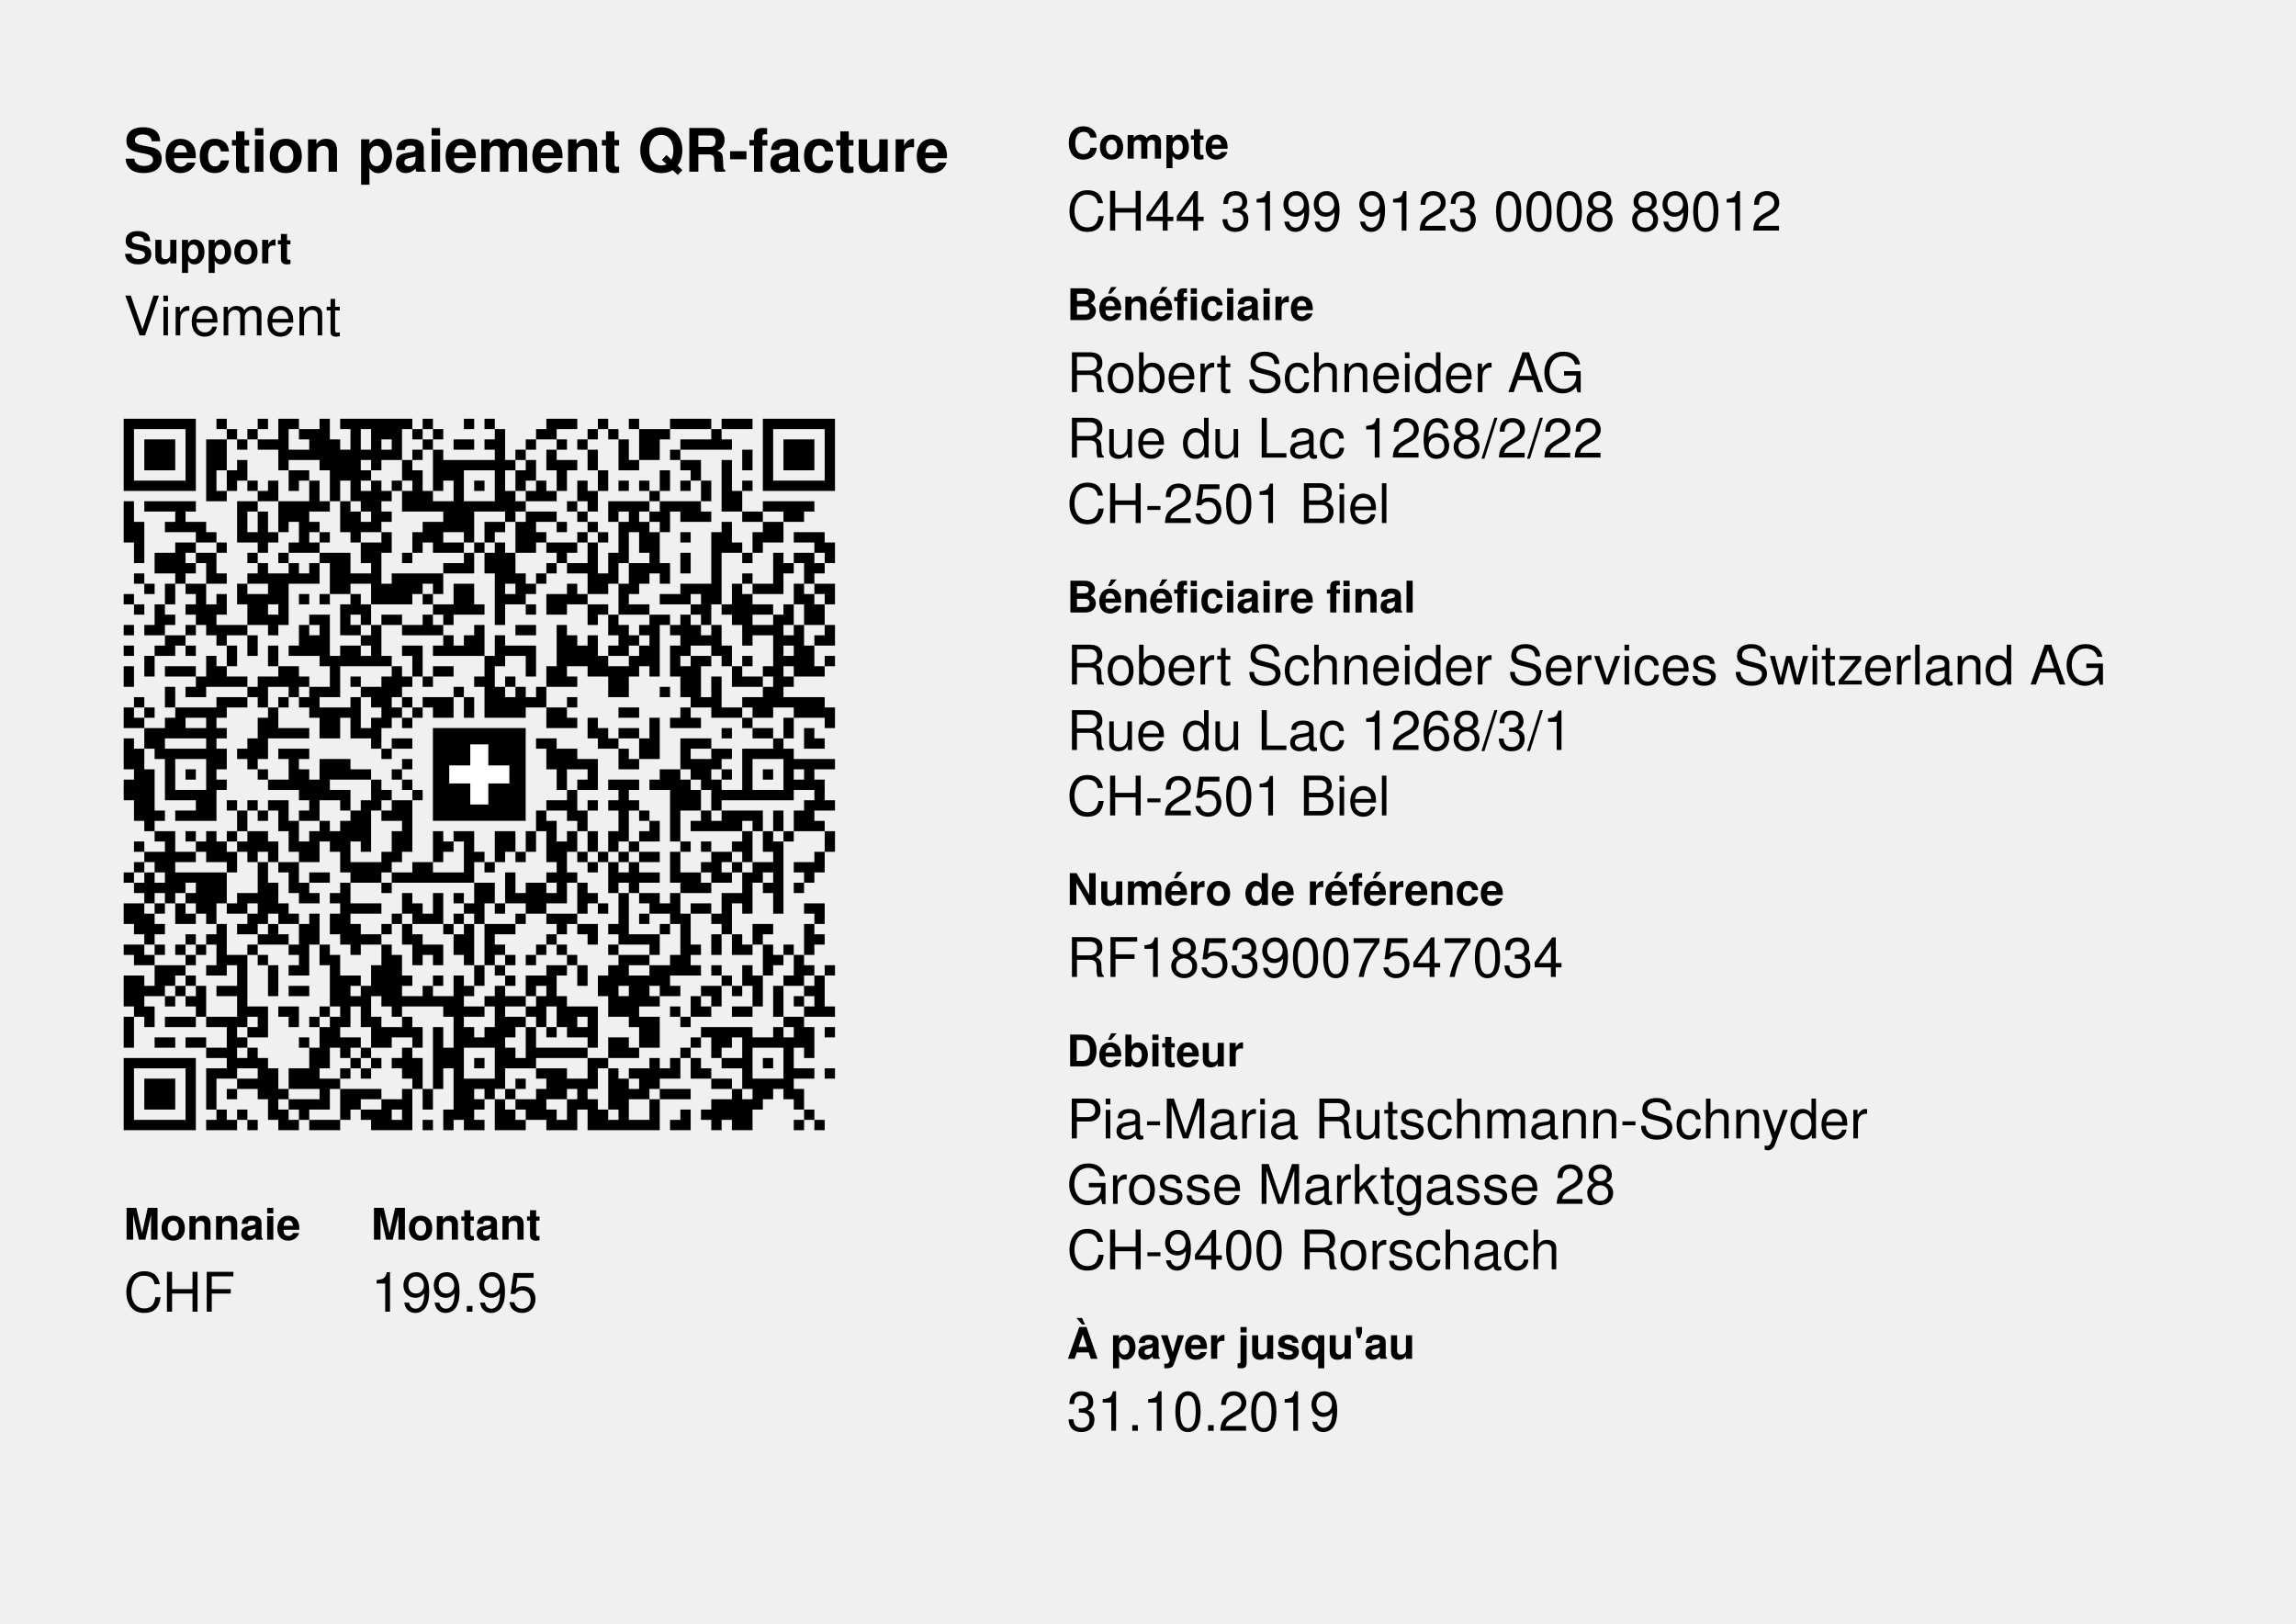
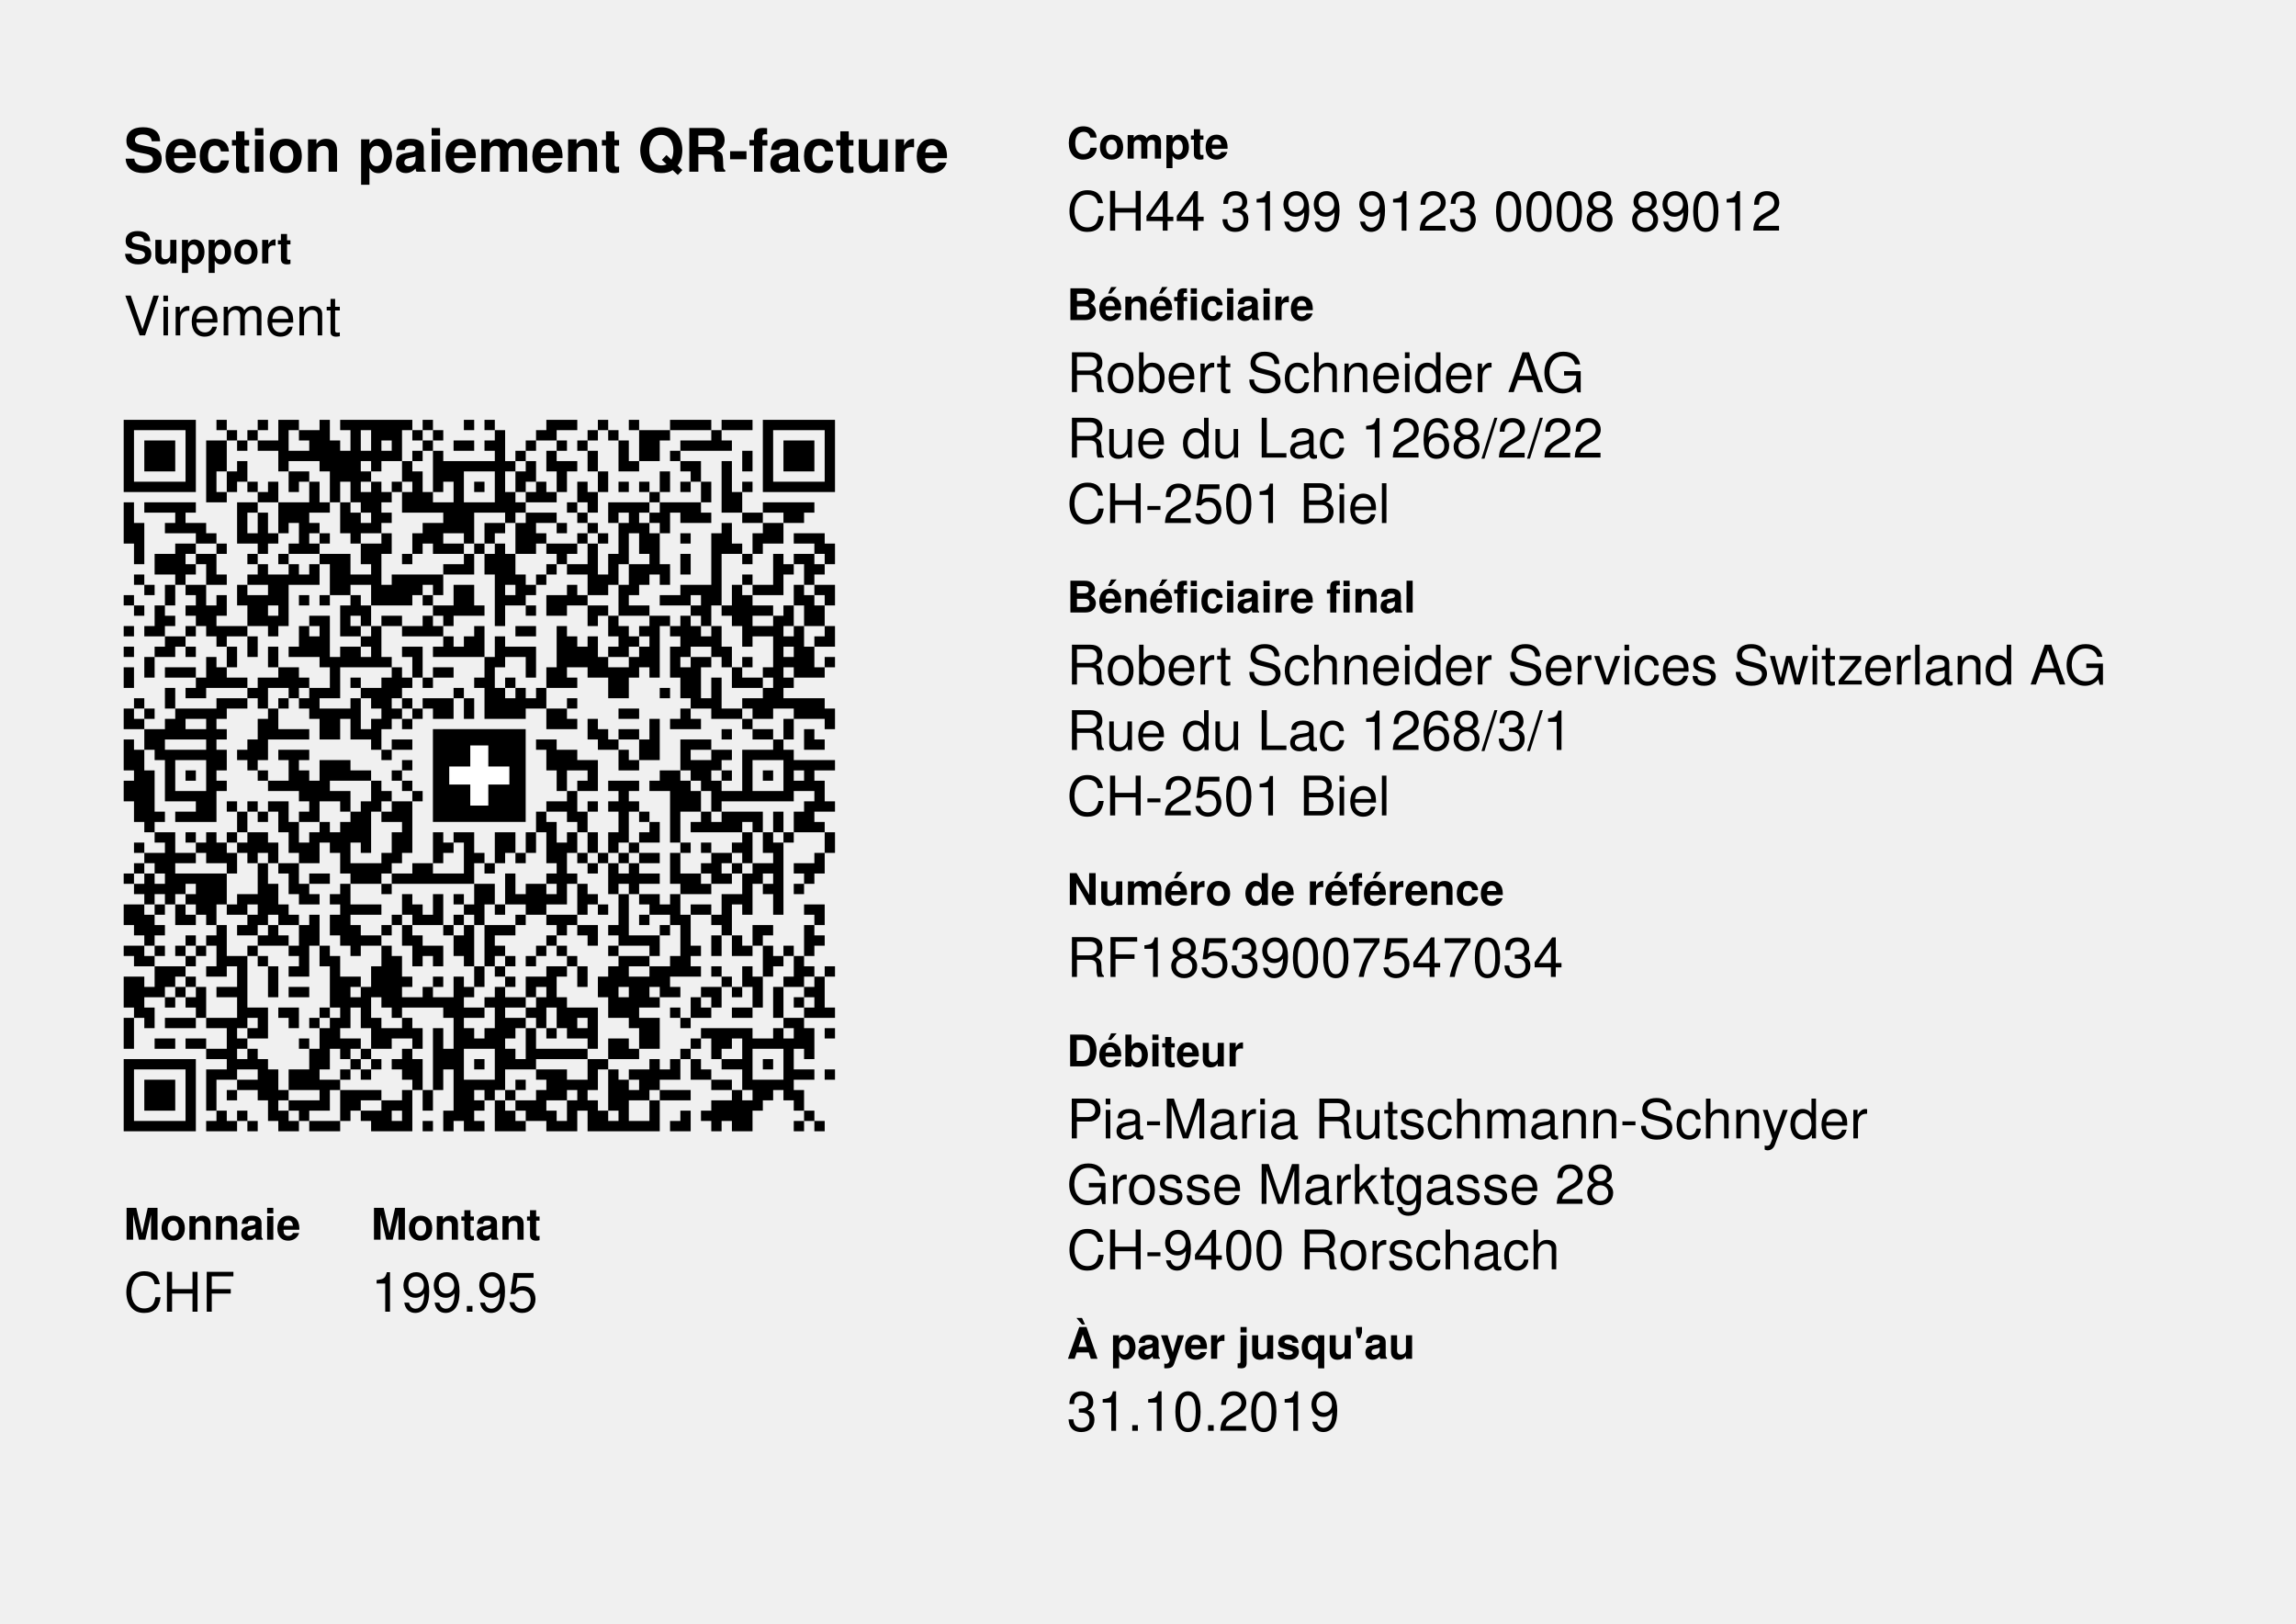
<svg xmlns="http://www.w3.org/2000/svg" width="148.5mm" height="105mm" version="1.1" viewBox="0 0 420.945 297.638">
  <g font-family="Helvetica,Arial">
    <g transform="translate(22.677 22.677)">
      <text x="0" y="8.8" font-size="11" font-weight="bold">Section paiement QR-facture</text>
      <text x="0" y="25.6" font-size="8" font-weight="bold">Support</text>
      <text x="0" y="38.8" font-size="10">Virement</text>
    </g>
-     <g transform="translate(22.677 76.762) scale(1.89)">
+     <g transform="translate(22.677 76.962) scale(1.89)">
      <path d="M0,0h7v1h-7zm9,0h1v1h-1zm4,0h1v1h-1zm2,0h1v5h-1zm1,0h1v1h-1zm3,0h1v5h-1z m2,0h7v1h-7zm8,0h1v1h-1zm4,0h1v1h-1zm2,0h1v1h-1zm6,0h3v1h-3zm5,0h1v1h-1z m3,0h1v1h-1zm4,0h4v1h-4zm5,0h3v1h-3zm4,0h7v1h-7zm-62,1h1v6h-1zm6,0h1v6h-1z m4,0h1v1h-1zm2,0h1v1h-1zm5,0h2v1h-2zm5,0h1v7h-1zm2,0h1v4h-1zm1,0h2v1h-2z m3,0h1v1h-1zm2,0h1v1h-1zm6,0h1v8h-1zm4,0h2v1h-2zm5,0h1v1h-1zm2,0h1v1h-1z m3,0h2v3h-2zm2,0h1v1h-1zm5,0h1v2h-1zm5,0h1v6h-1zm6,0h1v6h-1zm-66,1h3v3h-3z m6,0h2v3h-2zm3,0h1v1h-1zm2,0h2v1h-2zm5,0h1v2h-1zm2,0h1v6h-1zm6,0h1v2h-1z m3,0h1v1h-1zm3,0h2v1h-2zm3,0h1v1h-1zm4,0h1v1h-1zm3,0h1v1h-1zm2,0h1v1h-1z m4,0h1v3h-1zm6,0h3v1h-3zm4,0h1v1h-1zm6,0h3v3h-3zm-48,1h2v1h-2zm5,0h1v3h-1z m2,0h1v1h-1zm2,0h1v1h-1zm3,0h1v1h-1zm2,0h1v4h-1zm8,0h1v1h-1zm3,0h1v2h-1z m4,0h1v2h-1zm8,0h1v1h-1zm7,0h1v2h-1zm-49,1h1v2h-1zm16,0h1v2h-1zm4,0h5v1h-5z m6,0h1v1h-1zm2,0h1v2h-1zm3,0h1v3h-1zm1,0h1v1h-1zm6,0h1v1h-1zm5,0h2v1h-2z m4,0h1v5h-1zm-50,1h1v3h-1zm2,0h1v2h-1zm6,0h2v1h-2zm7,0h1v1h-1zm5,0h1v4h-1z m3,0h2v1h-2zm7,0h1v2h-1zm8,0h1v2h-1zm6,0h1v2h-1zm3,0h1v1h-1zm-54,1h5v1h-5z m11,0h1v1h-1zm2,0h1v2h-1zm2,0h1v1h-1zm2,0h1v3h-1zm6,0h1v5h-1zm2,0h1v1h-1z m6,0h1v5h-1zm2,0h1v1h-1zm6,0h1v2h-1zm4,0h1v2h-1zm4,0h1v1h-1zm2,0h1v1h-1z m4,0h1v1h-1zm2,0h1v2h-1zm4,0h1v1h-1zm3,0h5v1h-5zm-54,1h1v1h-1zm4,0h1v1h-1z m10,0h1v2h-1zm2,0h1v1h-1zm2,0h1v2h-1zm2,0h1v2h-1zm8,0h1v3h-1zm2,0h1v1h-1z m2,0h1v1h-1zm4,0h1v2h-1zm6,0h1v1h-1zm8,0h1v2h-1zm-59,1h1v4h-1zm2,0h5v1h-5z m9,0h1v4h-1zm1,0h1v1h-1zm3,0h3v2h-3zm4,0h1v1h-1zm2,0h1v3h-1zm9,0h2v1h-2z m3,0h1v4h-1zm1,0h2v1h-2zm4,0h1v1h-1zm5,0h1v1h-1zm4,0h4v1h-4zm5,0h4v1h-4z m10,0h5v1h-5zm-57,1h1v2h-1zm8,0h1v4h-1zm9,0h1v3h-1zm3,0h1v1h-1zm6,0h1v2h-1z m8,0h1v4h-1zm1,0h2v1h-2zm4,0h1v1h-1zm3,0h1v1h-1zm2,0h1v2h-1zm2,0h2v1h-2z m3,0h3v1h-3zm6,0h2v1h-2zm4,0h2v1h-2zm-63,1h1v4h-1zm3,0h1v1h-1zm2,0h2v1h-2z m9,0h1v1h-1zm2,0h1v3h-1zm1,0h1v1h-1zm5,0h1v1h-1zm6,0h2v2h-2zm6,0h2v1h-2z m3,0h1v3h-1zm4,0h1v1h-1zm3,0h1v1h-1zm3,0h1v4h-1zm2,0h1v3h-1zm2,0h1v1h-1z m6,0h1v3h-1zm4,0h2v2h-2zm-55,1h2v1h-2zm5,0h1v1h-1zm2,0h1v1h-1zm5,0h1v1h-1z m6,0h1v2h-1zm3,0h1v2h-1zm7,0h1v1h-1zm5,0h1v1h-1zm4,0h1v1h-1zm2,0h1v1h-1z m5,0h1v4h-1zm3,0h1v1h-1zm3,0h1v7h-1zm4,0h1v2h-1zm4,0h3v1h-3zm-60,1h1v4h-1z m1,0h1v1h-1zm3,0h1v1h-1zm7,0h1v1h-1zm2,0h1v1h-1zm5,0h2v2h-2zm7,0h3v1h-3z m4,0h1v1h-1zm2,0h1v8h-1zm5,0h3v1h-3zm4,0h1v5h-1zm14,0h1v1h-1zm8,0h2v1h-2z m-64,1h2v2h-2zm4,0h2v1h-2zm5,0h1v1h-1zm3,0h1v1h-1zm4,0h3v1h-3zm8,0h1v1h-1z m6,0h1v2h-1zm2,0h1v2h-1zm2,0h1v3h-1zm5,0h1v1h-1zm5,0h1v3h-1zm7,0h1v2h-1z m6,0h1v1h-1zm3,0h1v4h-1zm2,0h2v1h-2zm3,0h1v1h-1zm-62,1h1v1h-1zm2,0h1v2h-1z m5,0h1v2h-1zm3,0h1v2h-1zm2,0h1v2h-1zm2,0h2v3h-2zm4,0h1v4h-1zm7,0h2v1h-2z m10,0h1v1h-1zm2,0h2v1h-2zm6,0h2v2h-2zm3,0h1v2h-1zm12,0h1v1h-1zm2,0h2v1h-2z m-65,1h1v1h-1zm8,0h1v1h-1zm3,0h1v1h-1zm2,0h2v3h-2zm3,0h1v1h-1zm5,0h2v1h-2z m4,0h3v2h-3zm3,0h2v1h-2zm9,0h1v3h-1zm2,0h1v1h-1zm6,0h1v2h-1zm14,0h1v1h-1z m6,0h1v1h-1zm-64,1h1v1h-1zm2,0h1v2h-1zm2,0h2v1h-2zm5,0h1v2h-1zm14,0h1v2h-1z m5,0h1v1h-1zm2,0h2v3h-2zm7,0h1v1h-1zm4,0h1v2h-1zm5,0h1v3h-1zm1,0h1v1h-1z m5,0h3v1h-3zm5,0h1v4h-1zm2,0h2v1h-2zm4,0h1v2h-1zm2,0h2v1h-2zm-67,1h1v1h-1z m7,0h1v3h-1zm2,0h1v2h-1zm3,0h2v3h-2zm5,0h1v1h-1zm2,0h1v1h-1zm3,0h1v2h-1z m4,0h2v1h-2zm3,0h1v1h-1zm8,0h1v1h-1zm4,0h2v2h-2zm3,0h1v1h-1zm8,0h3v1h-3z m4,0h1v3h-1zm4,0h1v5h-1zm6,0h1v3h-1zm2,0h1v1h-1zm-67,1h1v1h-1zm2,0h1v3h-1z m3,0h1v1h-1zm2,0h1v3h-1zm7,0h1v2h-1zm6,0h1v3h-1zm2,0h1v2h-1zm7,0h2v1h-2z m4,0h1v1h-1zm5,0h1v1h-1zm6,0h2v1h-2zm4,0h2v1h-2zm6,0h1v1h-1zm3,0h1v1h-1z m3,0h2v1h-2zm3,0h1v2h-1zm3,0h1v2h-1zm-63,1h1v1h-1zm10,0h1v2h-1zm4,0h2v1h-2z m7,0h2v1h-2zm4,0h1v2h-1zm2,0h1v1h-1zm14,0h1v1h-1zm2,0h1v2h-1zm4,0h1v6h-1z m1,0h1v1h-1zm2,0h1v4h-1zm9,0h1v9h-1zm-63,1h1v1h-1zm2,0h1v1h-1zm4,0h1v1h-1z m3,0h3v1h-3zm8,0h1v3h-1zm2,0h1v4h-1zm3,0h1v1h-1zm2,0h1v4h-1zm3,0h2v1h-2z m3,0h1v1h-1zm4,0h1v3h-1zm4,0h2v1h-2zm4,0h1v6h-1zm6,0h1v3h-1zm2,0h1v1h-1z m3,0h1v1h-1zm2,0h1v2h-1zm2,0h1v3h-1zm4,0h2v1h-2zm4,0h1v5h-1zm3,0h1v2h-1z m-64,1h2v1h-2zm5,0h1v1h-1zm3,0h1v2h-1zm6,0h1v2h-1zm5,0h1v1h-1zm8,0h1v2h-1z m2,0h1v2h-1zm3,0h1v3h-1zm7,0h1v3h-1zm2,0h1v4h-1zm4,0h1v1h-1zm7,0h1v1h-1z m8,0h1v1h-1zm3,0h1v1h-1zm-67,1h1v1h-1zm3,0h2v1h-2zm3,0h1v1h-1zm4,0h1v2h-1z m4,0h1v2h-1zm2,0h1v1h-1zm5,0h2v2h-2zm6,0h2v1h-2zm3,0h1v1h-1zm2,0h1v1h-1z m5,0h3v1h-3zm7,0h1v2h-1zm3,0h1v1h-1zm3,0h1v2h-1zm3,0h1v3h-1zm5,0h1v2h-1z m8,0h1v3h-1zm-64,1h1v2h-1zm6,0h1v3h-1zm12,0h1v4h-1zm3,0h1v1h-1zm2,0h1v1h-1z m3,0h1v2h-1zm7,0h1v6h-1zm4,0h1v2h-1zm7,0h1v2h-1zm3,0h1v2h-1zm6,0h1v5h-1z m1,0h1v1h-1zm4,0h1v1h-1zm4,0h1v1h-1zm4,0h1v1h-1zm-68,1h1v2h-1zm4,0h3v1h-3z m5,0h1v2h-1zm6,0h2v2h-2zm11,0h1v3h-1zm4,0h2v1h-2zm11,0h1v2h-1zm6,0h2v3h-2z m7,0h1v3h-1zm5,0h1v2h-1zm3,0h1v1h-1zm5,0h1v1h-1zm-60,1h1v2h-1zm3,0h2v1h-2z m3,0h1v3h-1zm1,0h1v1h-1zm3,0h1v1h-1zm5,0h1v1h-1zm3,0h1v5h-1zm2,0h1v1h-1z m2,0h1v1h-1zm5,0h1v1h-1zm3,0h1v1h-1zm6,0h1v1h-1zm14,0h1v4h-1zm3,0h2v1h-2z m4,0h1v1h-1zm-60,1h1v2h-1zm2,0h1v1h-1zm6,0h1v1h-1zm4,0h1v1h-1zm2,0h1v3h-1z m1,0h1v1h-1zm4,0h2v1h-2zm9,0h1v1h-1zm4,0h1v3h-1zm2,0h1v3h-1zm2,0h1v2h-1z m12,0h1v1h-1zm10,0h1v3h-1zm-61,1h1v1h-1zm8,0h3v1h-3zm6,0h1v1h-1zm2,0h1v1h-1z m5,0h1v4h-1zm2,0h1v1h-1zm3,0h1v1h-1zm2,0h3v1h-3zm4,0h1v2h-1zm4,0h1v2h-1z m2,0h1v1h-1zm4,0h1v1h-1zm13,0h1v1h-1zm4,0h2v1h-2zm4,0h4v1h-4zm-64,1h1v2h-1z m2,0h1v1h-1zm3,0h5v1h-5zm9,0h1v3h-1zm5,0h2v3h-2zm2,0h1v1h-1zm5,0h1v1h-1z m2,0h1v1h-1zm2,0h2v1h-2zm11,0h2v2h-2zm7,0h2v1h-2zm6,0h1v2h-1zm4,0h2v1h-2z m3,0h1v1h-1zm4,0h4v1h-4zm-64,1h1v1h-1zm3,0h2v2h-2zm4,0h1v10h-1zm5,0h1v4h-1z m11,0h1v3h-1zm3,0h1v1h-1zm16,0h1v1h-1zm2,0h1v2h-1zm6,0h1v4h-1zm2,0h1v1h-1z m2,0h1v1h-1zm5,0h1v1h-1zm4,0h1v2h-1zm4,0h1v1h-1zm-66,1h2v2h-2zm4,0h2v1h-2z m3,0h1v1h-1zm6,0h3v1h-3zm8,0h1v1h-1zm23,0h1v2h-1zm2,0h2v1h-2zm10,0h1v1h-1z m3,0h2v1h-2zm5,0h1v2h-1zm-66,1h1v3h-1zm12,0h1v3h-1zm14,0h2v1h-2zm14,0h2v1h-2z m7,0h1v1h-1zm3,0h1v2h-1zm4,0h3v1h-3zm9,0h1v2h-1zm4,0h1v1h-1zm-66,1h1v7h-1z m2,0h5v1h-5zm6,0h1v2h-1zm2,0h1v1h-1zm4,0h3v1h-3zm10,0h1v1h-1zm16,0h3v2h-3z m7,0h1v2h-1zm6,0h1v2h-1zm3,0h2v1h-2zm3,0h1v5h-1zm1,0h2v1h-2zm3,0h1v5h-1z m-60,1h1v4h-1zm12,0h1v3h-1zm3,0h3v2h-3zm8,0h1v1h-1zm17,0h2v1h-2zm5,0h1v1h-1z m6,0h2v2h-2zm2,0h1v1h-1zm8,0h4v1h-4zm-63,1h1v6h-1zm4,0h1v1h-1zm7,0h1v1h-1z m4,0h1v3h-1zm5,0h2v1h-2zm4,0h1v1h-1zm16,0h1v2h-1zm3,0h1v2h-1zm7,0h2v2h-2z m6,0h1v1h-1zm4,0h1v1h-1zm4,0h1v2h-1zm-66,1h1v2h-1zm9,0h1v1h-1zm5,0h2v1h-2z m4,0h2v2h-2zm6,0h1v3h-1zm3,0h1v1h-1zm17,0h1v1h-1zm3,0h3v1h-3zm4,0h1v1h-1z m3,0h1v3h-1zm2,0h2v1h-2zm9,0h1v1h-1zm2,0h1v3h-1zm-62,1h3v1h-3zm15,0h2v1h-2z m5,0h1v1h-1zm3,0h1v1h-1zm15,0h1v3h-1zm5,0h1v5h-1zm5,0h1v5h-1zm2,0h1v2h-1z m2,0h3v1h-3zm4,0h3v1h-3zm-54,1h1v2h-1zm3,0h1v1h-1zm2,0h1v1h-1zm2,0h2v1h-2z m4,0h1v2h-1zm3,0h1v1h-1zm2,0h1v5h-1zm3,0h2v2h-2zm15,0h2v1h-2zm4,0h1v1h-1z m2,0h1v1h-1zm2,0h1v1h-1zm8,0h1v1h-1zm9,0h1v3h-1zm2,0h1v1h-1zm-65,1h1v1h-1z m2,0h2v1h-2zm6,0h1v2h-1zm2,0h1v1h-1zm2,0h1v2h-1zm2,0h1v1h-1zm5,0h1v3h-1z m3,0h1v1h-1zm15,0h1v2h-1zm4,0h1v2h-1zm6,0h1v1h-1zm6,0h1v2h-1zm2,0h4v1h-4z m5,0h1v2h-1zm2,0h1v2h-1zm-49,1h1v3h-1zm3,0h1v2h-1zm2,0h1v5h-1zm6,0h1v3h-1z m14,0h1v4h-1zm10,0h1v2h-1zm4,0h1v1h-1zm2,0h3v1h-3zm4,0h1v1h-1zm6,0h1v1h-1z m-64,1h2v1h-2zm3,0h1v1h-1zm2,0h1v3h-1zm2,0h1v1h-1zm2,0h2v2h-2zm6,0h1v3h-1z m2,0h1v2h-1zm6,0h1v3h-1zm4,0h1v3h-1zm2,0h2v1h-2zm4,0h2v2h-2zm3,0h1v2h-1z m4,0h1v2h-1zm2,0h1v2h-1zm2,0h1v2h-1zm3,0h1v1h-1zm10,0h1v3h-1zm2,0h1v2h-1z m2,0h1v1h-1zm4,0h1v2h-1zm-67,1h1v1h-1zm3,0h1v6h-1zm3,0h1v1h-1zm2,0h1v2h-1z m2,0h1v1h-1zm3,0h1v2h-1zm3,0h1v2h-1zm14,0h1v1h-1zm2,0h1v4h-1zm9,0h1v6h-1z m7,0h1v1h-1zm5,0h1v1h-1zm2,0h1v1h-1zm3,0h1v1h-1zm4,0h1v7h-1zm-61,1h2v1h-2z m3,0h2v1h-2zm5,0h1v2h-1zm2,0h1v1h-1zm13,0h1v2h-1zm9,0h1v1h-1zm2,0h1v1h-1z m2,0h1v1h-1zm6,0h1v1h-1zm2,0h1v1h-1zm2,0h1v1h-1zm2,0h2v1h-2zm3,0h1v3h-1z m4,0h1v3h-1zm1,0h1v1h-1zm9,0h1v2h-1zm-66,1h1v1h-1zm2,0h1v1h-1zm10,0h1v6h-1z m2,0h2v1h-2zm7,0h3v2h-3zm6,0h2v2h-2zm7,0h1v1h-1zm10,0h1v1h-1zm2,0h1v3h-1z m2,0h1v3h-1zm7,0h1v1h-1zm3,0h1v1h-1zm2,0h2v1h-2zm4,0h2v1h-2zm-65,1h1v1h-1z m2,0h1v3h-1zm3,0h5v1h-5zm11,0h1v2h-1zm2,0h2v1h-2zm8,0h2v1h-2zm4,0h3v1h-3z m7,0h1v3h-1zm4,0h1v1h-1zm2,0h1v1h-1zm5,0h1v1h-1zm2,0h2v1h-2zm4,0h2v2h-2z m4,0h1v1h-1zm2,0h1v4h-1zm1,0h1v1h-1zm5,0h1v1h-1zm-65,1h1v1h-1zm2,0h1v1h-1z m2,0h1v1h-1zm2,0h3v2h-3zm7,0h1v3h-1zm3,0h1v2h-1zm4,0h1v6h-1zm4,0h1v1h-1z m9,0h2v2h-2zm5,0h2v3h-2zm5,0h1v3h-1zm12,0h1v1h-1zm6,0h1v1h-1zm3,0h1v1h-1z m-59,1h1v1h-1zm5,0h2v1h-2zm7,0h1v1h-1zm2,0h1v1h-1zm7,0h1v2h-1zm3,0h1v3h-1z m2,0h1v1h-1zm6,0h1v1h-1zm3,0h1v1h-1zm4,0h1v1h-1zm3,0h1v5h-1zm2,0h2v1h-2z m3,0h1v3h-1zm5,0h1v4h-1zm1,0h1v1h-1zm-59,1h2v2h-2zm3,0h1v1h-1zm2,0h1v2h-1z m2,0h2v1h-2zm3,0h2v1h-2zm5,0h1v2h-1zm7,0h3v1h-3zm6,0h1v2h-1zm5,0h2v1h-2z m3,0h1v1h-1zm10,0h1v1h-1zm5,0h2v1h-2zm4,0h2v1h-2zm11,0h2v1h-2zm-64,1h1v3h-1z m4,0h1v1h-1zm2,0h1v1h-1zm4,0h1v2h-1zm4,0h1v1h-1zm2,0h1v3h-1zm2,0h1v2h-1z m6,0h1v1h-1zm3,0h1v1h-1zm3,0h1v1h-1zm2,0h1v1h-1zm4,0h1v1h-1zm3,0h3v1h-3z m9,0h1v1h-1zm4,0h1v6h-1zm3,0h1v1h-1zm10,0h1v1h-1zm-66,1h1v1h-1zm2,0h1v1h-1z m6,0h1v5h-1zm2,0h1v1h-1zm3,0h1v2h-1zm3,0h1v5h-1zm5,0h1v3h-1zm3,0h1v1h-1z m2,0h1v2h-1zm4,0h1v1h-1zm2,0h1v4h-1zm2,0h1v4h-1zm1,0h2v1h-2zm6,0h1v1h-1z m2,0h2v1h-2zm3,0h1v1h-1zm5,0h1v1h-1zm9,0h2v1h-2zm5,0h1v3h-1zm-60,1h1v1h-1z m2,0h1v1h-1zm5,0h1v1h-1zm2,0h1v1h-1zm8,0h2v1h-2zm5,0h1v3h-1zm4,0h1v2h-1z m9,0h1v1h-1zm4,0h1v1h-1zm4,0h3v1h-3zm8,0h1v2h-1zm2,0h1v2h-1zm2,0h1v1h-1z m6,0h1v1h-1zm-67,1h2v1h-2zm3,0h1v1h-1zm2,0h1v1h-1zm2,0h1v1h-1zm5,0h1v1h-1z m4,0h1v1h-1zm3,0h1v2h-1zm6,0h1v6h-1zm4,0h2v1h-2zm7,0h1v1h-1zm4,0h1v1h-1z m2,0h1v1h-1zm5,0h1v1h-1zm4,0h1v1h-1zm4,0h1v1h-1zm5,0h1v1h-1zm2,0h1v3h-1z m2,0h1v1h-1zm-63,1h2v1h-2zm5,0h1v1h-1zm4,0h2v1h-2zm3,0h1v1h-1zm7,0h1v5h-1z m6,0h1v6h-1zm4,0h1v1h-1zm7,0h1v1h-1zm2,0h1v1h-1zm4,0h1v1h-1zm5,0h3v1h-3z m5,0h1v2h-1zm10,0h1v1h-1zm2,0h1v3h-1zm-62,1h2v2h-2zm2,0h1v1h-1zm3,0h1v1h-1z m3,0h1v6h-1zm3,0h1v3h-1zm2,0h1v1h-1zm8,0h1v3h-1zm10,0h1v2h-1zm2,0h1v1h-1z m5,0h1v4h-1zm1,0h1v1h-1zm2,0h1v2h-1zm3,0h1v5h-1zm1,0h1v2h-1zm3,0h2v2h-2z m4,0h1v1h-1zm2,0h1v1h-1zm3,0h1v2h-1zm6,0h1v1h-1zm2,0h1v1h-1zm-68,1h2v3h-2z m6,0h1v1h-1zm15,0h1v5h-1zm1,0h1v1h-1zm5,0h1v1h-1zm3,0h1v1h-1zm2,0h1v14h-1z m5,0h1v1h-1zm2,0h2v1h-2zm7,0h1v2h-1zm3,0h2v3h-2zm9,0h1v1h-1zm3,0h1v3h-1z m3,0h1v1h-1zm3,0h1v4h-1zm-65,1h2v1h-2zm3,0h1v1h-1zm2,0h1v3h-1zm2,0h2v1h-2z m7,0h2v1h-2zm7,0h1v4h-1zm6,0h1v2h-1zm4,0h1v1h-1zm3,0h1v10h-1zm3,0h1v1h-1z m13,0h2v1h-2zm4,0h2v1h-2zm3,0h1v1h-1zm4,0h1v3h-1zm3,0h1v1h-1zm-62,1h1v1h-1z m2,0h1v1h-1zm16,0h1v1h-1zm5,0h2v1h-2zm3,0h2v1h-2zm5,0h1v1h-1zm2,0h2v1h-2z m3,0h1v3h-1zm2,0h1v3h-1zm6,0h1v2h-1zm3,0h1v1h-1zm4,0h1v2h-1zm2,0h1v1h-1z m8,0h1v1h-1zm-64,1h2v1h-2zm11,0h2v1h-2zm3,0h2v1h-2zm4,0h1v1h-1zm12,0h1v1h-1z m2,0h2v1h-2zm6,0h1v1h-1zm4,0h3v1h-3zm6,0h1v2h-1zm4,0h1v1h-1zm3,0h1v1h-1z m3,0h2v1h-2zm7,0h1v1h-1zm2,0h1v1h-1zm-68,1h1v3h-1zm2,0h1v1h-1zm2,0h3v1h-3z m4,0h3v1h-3zm5,0h1v2h-1zm3,0h1v1h-1zm2,0h1v1h-1zm2,0h1v3h-1zm4,0h1v3h-1z m3,0h1v2h-1zm10,0h2v1h-2zm6,0h1v2h-1zm2,0h1v3h-1zm5,0h2v3h-2zm4,0h1v1h-1z m10,0h2v1h-2zm-54,1h1v5h-1zm2,0h1v1h-1zm7,0h1v4h-1zm6,0h2v1h-2zm3,0h1v2h-1z m2,0h1v6h-1zm3,0h1v2h-1zm2,0h1v2h-1zm2,0h1v1h-1zm2,0h1v4h-1zm2,0h1v1h-1z m3,0h1v1h-1zm12,0h5v1h-5zm7,0h1v2h-1zm2,0h2v2h-2zm3,0h1v1h-1zm-65,1h2v1h-2z m3,0h2v1h-2zm5,0h1v1h-1zm6,0h1v1h-1zm4,0h2v1h-2zm4,0h1v1h-1zm9,0h1v1h-1z m13,0h2v2h-2zm8,0h1v1h-1zm2,0h2v1h-2zm3,0h1v5h-1zm1,0h2v1h-2zm3,0h1v6h-1z m-56,1h2v1h-2zm4,0h1v2h-1zm6,0h1v4h-1zm3,0h1v1h-1zm2,0h1v1h-1zm4,0h1v3h-1z m4,0h1v2h-1zm6,0h1v2h-1zm3,0h5v1h-5zm9,0h1v1h-1zm5,0h1v1h-1zm3,0h1v1h-1z m9,0h1v1h-1zm-66,1h7v1h-7zm11,0h1v1h-1zm2,0h1v4h-1zm9,0h1v1h-1zm2,0h1v1h-1z m2,0h1v1h-1zm2,0h1v3h-1zm6,0h1v1h-1zm4,0h1v1h-1zm7,0h1v3h-1zm1,0h1v1h-1z m5,0h1v3h-1zm2,0h1v2h-1zm2,0h1v2h-1zm3,0h2v1h-2zm4,0h1v1h-1zm-62,1h1v6h-1z m6,0h1v6h-1zm2,0h1v4h-1zm1,0h1v1h-1zm5,0h1v5h-1zm2,0h2v2h-2zm5,0h1v1h-1z m2,0h1v1h-1zm17,0h3v1h-3zm7,0h1v4h-1zm2,0h2v1h-2zm3,0h1v1h-1zm4,0h1v1h-1z m9,0h2v1h-2zm3,0h1v1h-1zm-66,1h3v3h-3zm9,0h2v1h-2zm8,0h1v3h-1zm1,0h1v1h-1z m13,0h1v5h-1zm1,0h2v1h-2zm4,0h1v1h-1zm3,0h4v1h-4zm7,0h1v5h-1zm2,0h1v2h-1z m7,0h2v1h-2zm4,0h2v2h-2zm2,0h1v1h-1zm-53,1h1v1h-1zm5,0h1v1h-1zm6,0h4v1h-4z m6,0h1v4h-1zm2,0h1v2h-1zm6,0h1v1h-1zm2,0h1v1h-1zm3,0h3v1h-3zm4,0h1v2h-1z m5,0h1v1h-1zm3,0h3v1h-3zm7,0h1v4h-1zm6,0h1v2h-1zm-49,1h3v1h-3zm5,0h2v1h-2z m4,0h1v3h-1zm1,0h1v1h-1zm8,0h1v1h-1zm2,0h1v3h-1zm2,0h3v1h-3zm5,0h1v3h-1z m2,0h1v3h-1zm6,0h1v3h-1zm6,0h2v2h-2zm3,0h1v3h-1zm1,0h1v1h-1zm-52,1h1v2h-1z m2,0h1v1h-1zm4,0h1v2h-1zm2,0h1v1h-1zm4,0h1v1h-1zm2,0h2v1h-2zm8,0h1v2h-1z m6,0h1v2h-1zm2,0h3v1h-3zm7,0h1v2h-1zm8,0h1v2h-1zm2,0h1v1h-1zm10,0h1v1h-1z m-65,1h5v1h-5zm7,0h1v1h-1zm2,0h1v1h-1zm2,0h1v1h-1zm4,0h1v1h-1zm2,0h3v1h-3z m6,0h1v1h-1zm2,0h1v1h-1zm3,0h1v1h-1zm5,0h1v1h-1zm4,0h1v1h-1zm3,0h2v1h-2z m6,0h1v1h-1zm2,0h2v1h-2zm4,0h1v1h-1zm4,0h1v1h-1zm8,0h1v1h-1zm2,0h1v1h-1z" fill="#000000" />
    </g>
-     <g transform="translate(22.677 76.762)">
+     <g transform="translate(22.677 76.962)">
      <path d="M56.693,56.693h17.008v17.008h-17.008z" fill="#000000" />
      <path d="M63.543,59.685h3.307v11.024h-3.307zm-3.858,3.858h11.024v3.307h-11.024z" fill="#ffffff" />
    </g>
    <g transform="translate(22.677 220.841)">
      <text x="0" y="6.4" font-size="8" font-weight="bold">Monnaie</text>
      <text x="0" y="19.6" font-size="10">CHF</text>
      <text x="45.354" y="6.4" font-size="8" font-weight="bold">Montant</text>
      <text x="45.354" y="19.6" font-size="10">199.95</text>
    </g>
    <g transform="translate(195.591 22.677)">
      <text x="0" y="6.4" font-size="8" font-weight="bold">Compte</text>
      <text x="0" y="19.6" font-size="10">CH44 3199 9123 0008 89012</text>
      <text x="0" y="36" font-size="8" font-weight="bold">Bénéficiaire</text>
      <text x="0" y="49.2" font-size="10">Robert Schneider AG</text>
      <text x="0" y="61.2" font-size="10">Rue du Lac 1268/2/22</text>
      <text x="0" y="73.2" font-size="10">CH-2501 Biel</text>
      <text x="0" y="89.6" font-size="8" font-weight="bold">Bénéficiaire final</text>
      <text x="0" y="102.8" font-size="10">Robert Schneider Services Switzerland AG</text>
      <text x="0" y="114.8" font-size="10">Rue du Lac 1268/3/1</text>
      <text x="0" y="126.8" font-size="10">CH-2501 Biel</text>
      <text x="0" y="143.2" font-size="8" font-weight="bold">Numéro de référence</text>
      <text x="0" y="156.4" font-size="10">RF18539007547034</text>
      <text x="0" y="172.8" font-size="8" font-weight="bold">Débiteur</text>
      <text x="0" y="186" font-size="10">Pia-Maria Rutschmann-Schnyder</text>
      <text x="0" y="198" font-size="10">Grosse Marktgasse 28</text>
      <text x="0" y="210" font-size="10">CH-9400 Rorschach</text>
      <text x="0" y="226.4" font-size="8" font-weight="bold">À payer jusqu'au</text>
      <text x="0" y="239.6" font-size="10">31.10.2019</text>
    </g>
  </g>
</svg>
